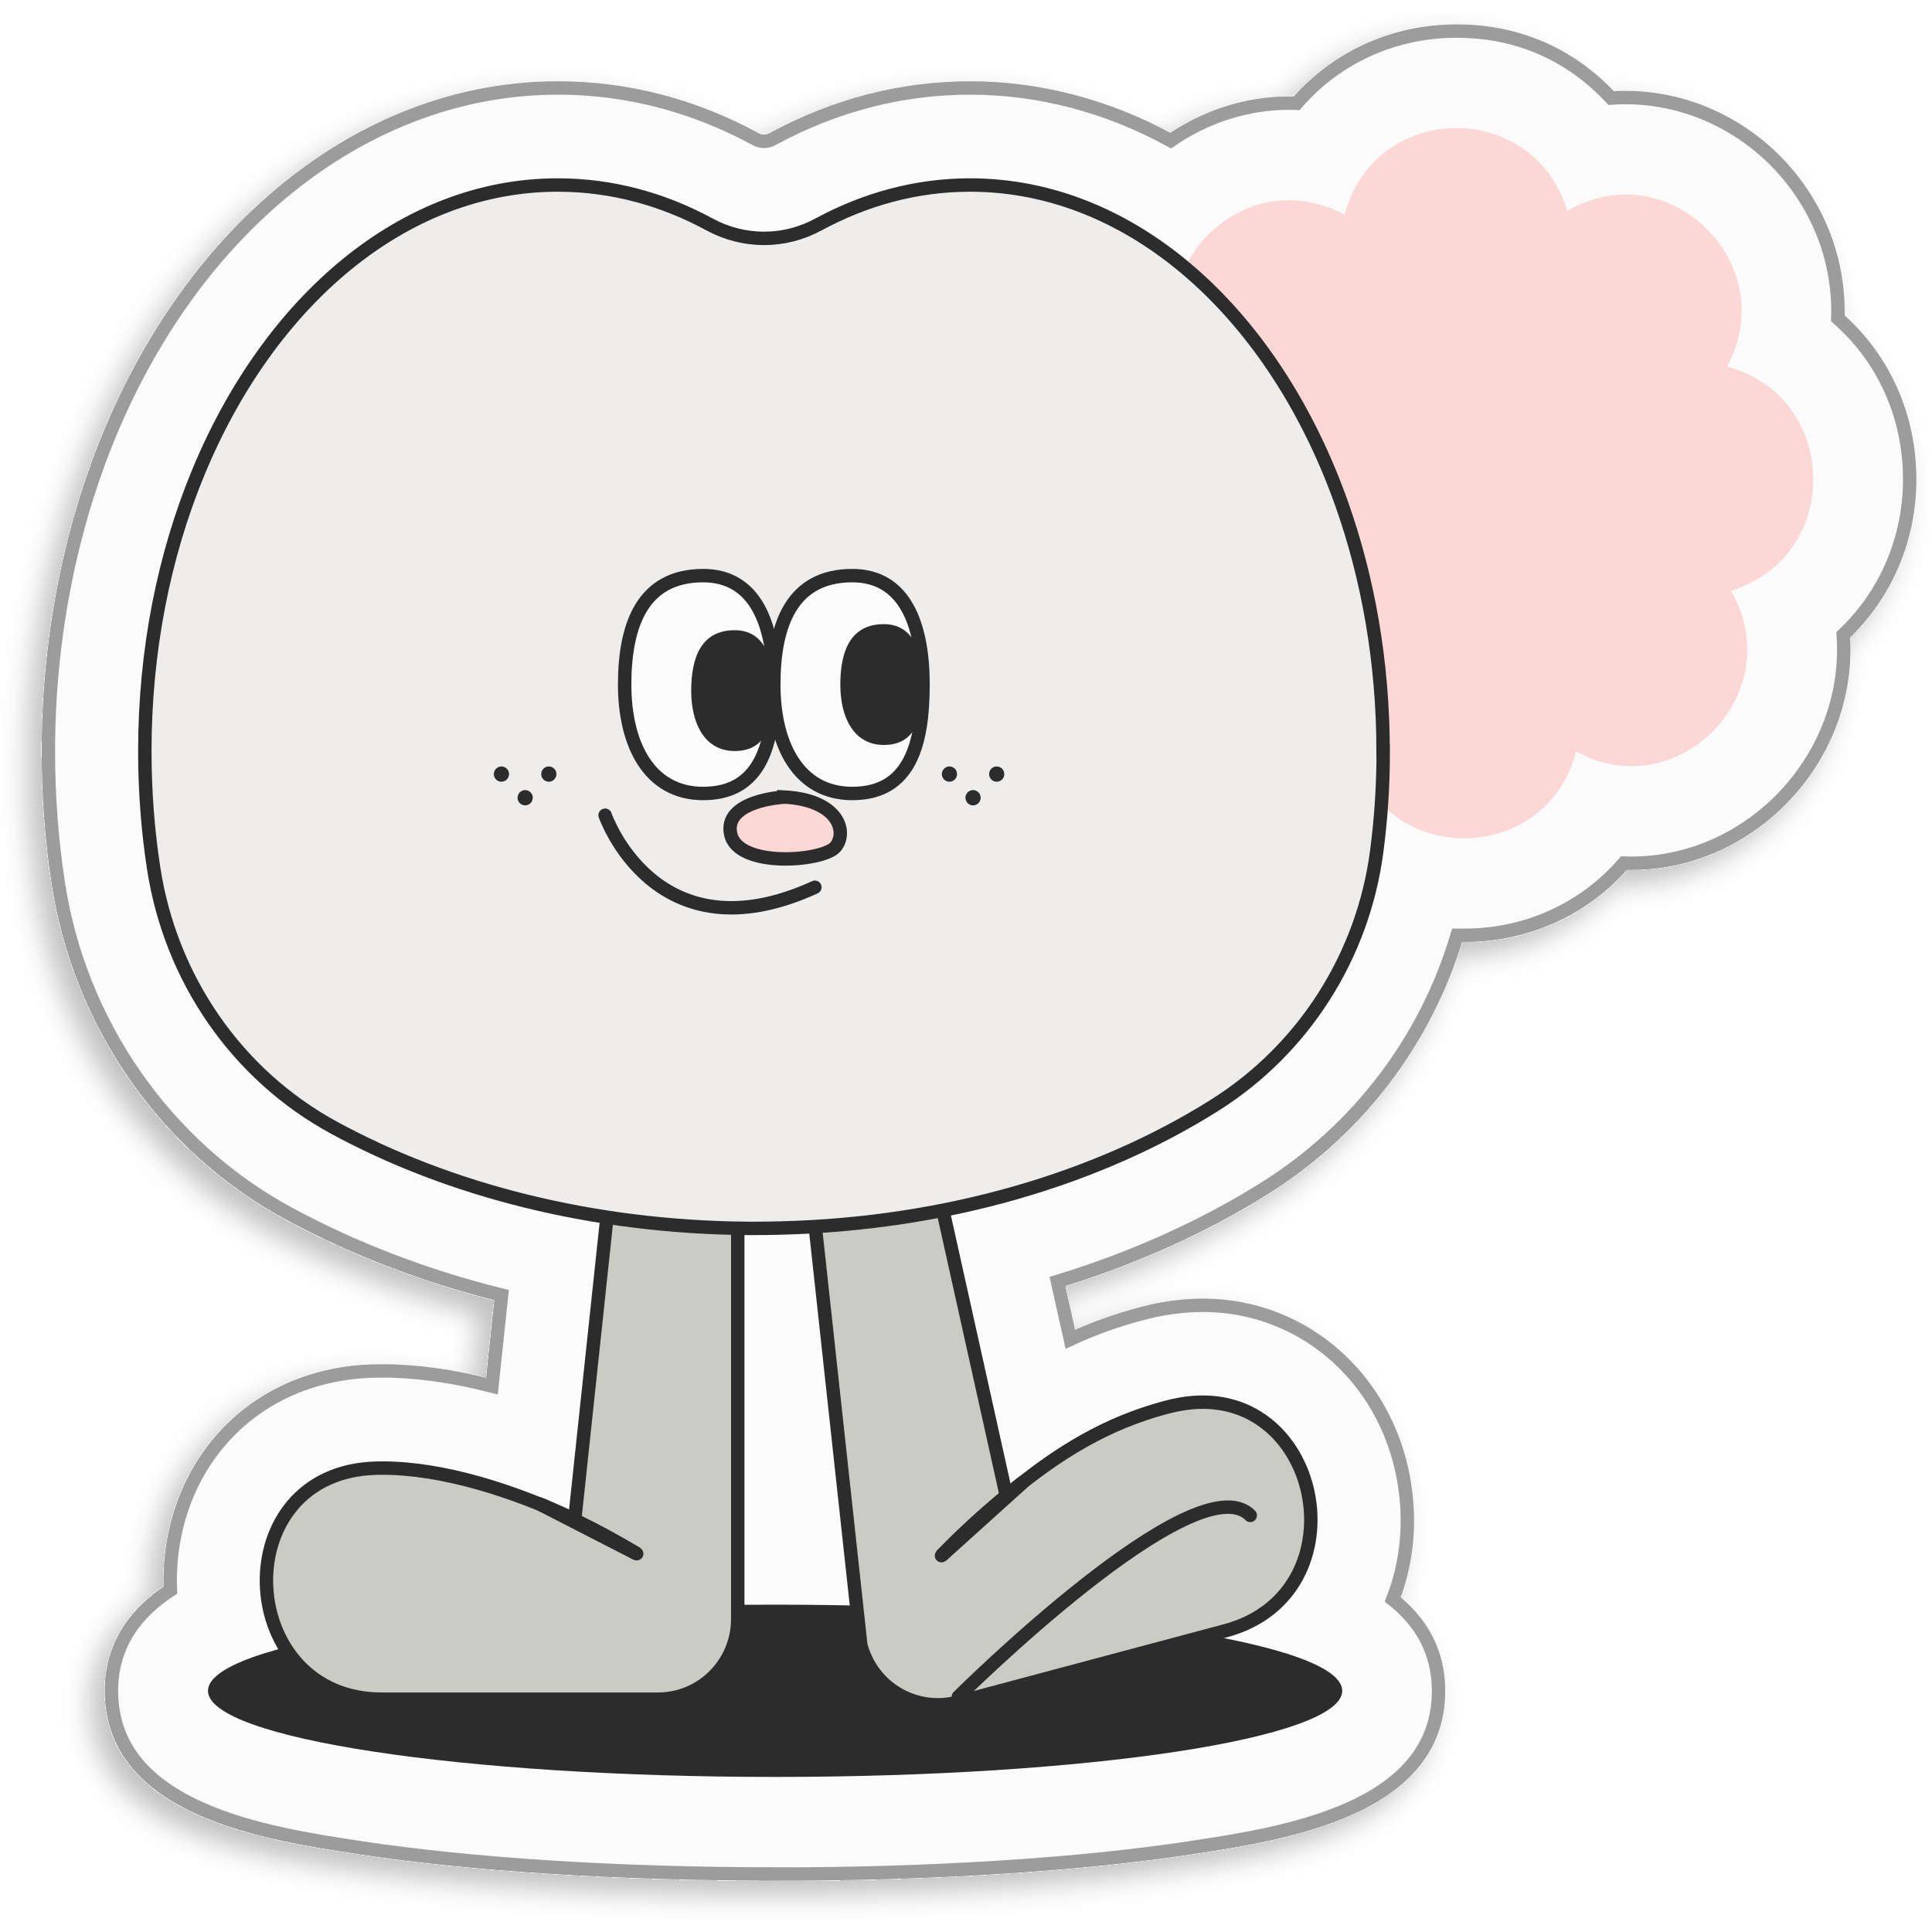
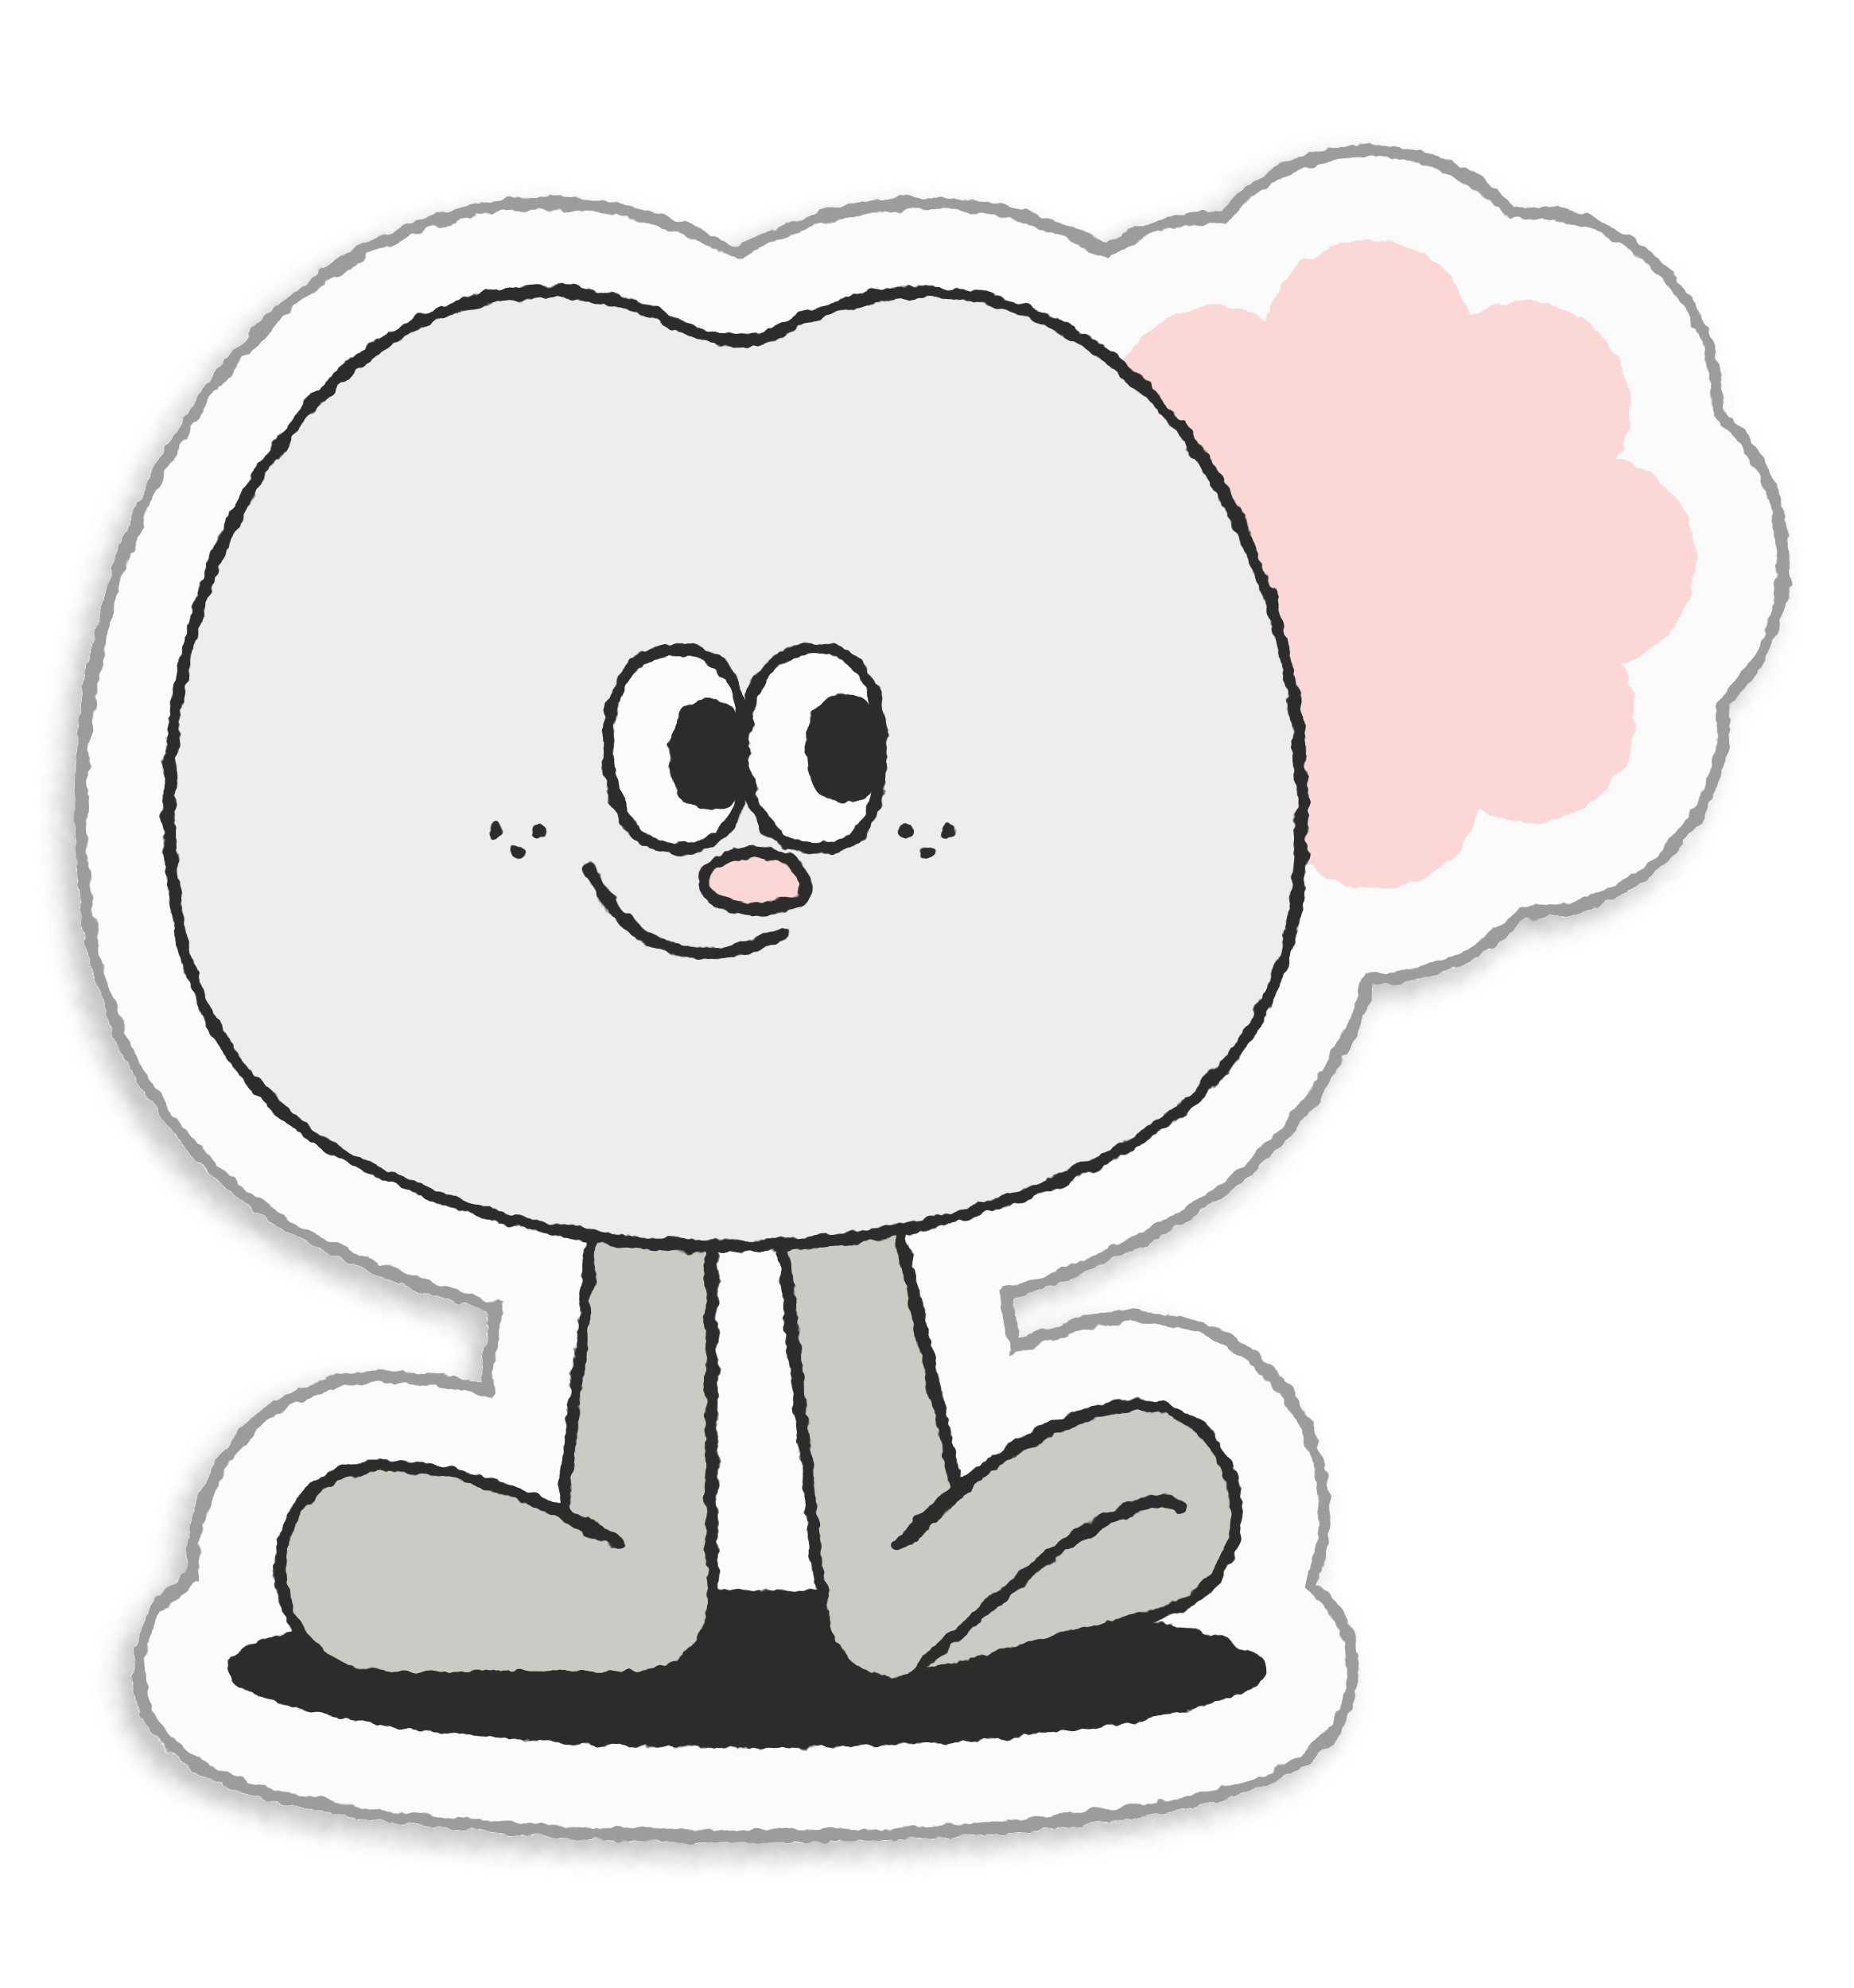
- <svg xmlns="http://www.w3.org/2000/svg" width="144" height="144" viewBox="0 0 144 144" fill="none">
-   <g filter="url(#filter0_d_40000159_4375)">
-     <path d="M57.772 139.675C46.136 139.675 35.137 138.979 26.807 137.713C19.888 136.664 8.306 134.901 8.306 126.022C8.306 122.424 10.319 120.073 12.7 118.518C12.583 115.733 13.14 112.939 14.38 110.462C16.788 105.661 21.371 102.659 26.933 102.234C27.392 102.198 27.913 102.18 28.497 102.18C31.031 102.18 33.762 102.56 36.665 103.31L37.384 96.529C31.696 95.118 26.376 93.075 21.497 90.435C12.358 85.489 5.942 76.276 4.343 65.815C3.849 62.614 3.606 59.314 3.606 55.995C3.606 47.777 5.17 39.657 8.117 32.496C14.722 16.493 27.535 6.556 41.58 6.556C46.702 6.556 51.662 7.84 56.326 10.372C56.523 10.48 56.73 10.535 56.946 10.535C57.161 10.535 57.377 10.48 57.584 10.363C62.256 7.831 67.207 6.556 72.32 6.556C77.433 6.556 82.573 7.903 87.255 10.48C89.834 8.699 92.907 7.686 96.097 7.686C96.285 7.686 96.465 7.686 96.645 7.696C99.556 4.332 103.815 2.316 108.56 2.316C113.304 2.316 117.177 4.187 120.089 7.307C120.448 7.28 120.817 7.271 121.176 7.271C126.684 7.271 131.887 10.281 134.771 15.137C136.344 17.786 137.081 20.761 136.982 23.726C140.334 26.656 142.337 30.941 142.337 35.724C142.337 40.254 140.486 44.395 137.386 47.316C137.413 47.686 137.422 48.048 137.422 48.419C137.422 57.053 130.18 64.341 121.607 64.341C121.419 64.341 121.23 64.341 121.041 64.332C118.13 67.695 113.871 69.712 109.135 69.712C108.955 69.712 108.785 69.712 108.605 69.712C106.296 77.487 101.255 84.178 94.282 88.554C89.672 91.448 84.415 93.807 78.817 95.516L79.778 99.82C81.495 99.024 83.238 98.4 85.053 97.921C85.52 97.804 86.06 97.668 86.662 97.56C87.668 97.379 88.674 97.288 89.663 97.288C97.373 97.288 103.717 103.093 104.75 111.095C105.127 113.988 104.768 116.755 103.806 119.214C105.828 120.814 107.221 123.003 107.221 126.031C107.221 134.91 95.647 136.673 88.728 137.722C80.399 138.988 69.4 139.684 57.763 139.684L57.772 139.675Z" fill="#FBFBFB" stroke="#9C9C9C" stroke-miterlimit="10" />
-     <path d="M117.474 56.023C115.254 64.486 103.384 64.684 100.886 56.303C93.365 60.706 84.838 52.406 88.962 44.694C80.551 42.46 80.354 30.516 88.683 28.003C84.307 20.435 92.556 11.855 100.221 16.005C102.441 7.542 114.311 7.343 116.809 15.724C124.33 11.321 132.857 19.621 128.733 27.334C137.144 29.567 137.341 41.511 129.011 44.025C133.388 51.592 125.139 60.173 117.474 56.023Z" fill="#FBD7D5" />
-     <path d="M57.772 132.442C81.117 132.442 100.041 129.568 100.041 126.022C100.041 122.477 81.117 119.603 57.772 119.603C34.428 119.603 15.503 122.477 15.503 126.022C15.503 129.568 34.428 132.442 57.772 132.442Z" fill="#2C2C2C" />
-     <path d="M54.987 60.372V120.67C54.987 123.97 52.327 126.646 49.047 126.646H28.443C17.651 126.646 16.707 110.281 27.472 109.458C27.805 109.431 28.146 109.422 28.497 109.422C33.016 109.422 38.228 111.095 42.838 113.247L48.472 60.381H54.987V60.372Z" fill="#CBCBC5" stroke="#2C2C2C" stroke-miterlimit="10" />
-     <path d="M47.456 115.805C46.486 115.245 44.338 113.907 40.223 112.098L47.456 115.805Z" fill="#CBCBC5" />
-     <path d="M47.456 115.805C46.486 115.245 44.338 113.907 40.223 112.098" stroke="#2C2C2C" stroke-miterlimit="10" stroke-linecap="round" />
-     <path d="M57.772 63.925L64.161 122.623C65.005 125.814 68.249 127.713 71.421 126.863L91.334 121.547C101.766 118.762 98.504 102.704 87.892 104.675C87.559 104.738 87.227 104.811 86.895 104.901C82.528 106.067 78.915 108.21 75.006 111.483L64.062 62.243L57.763 63.925H57.772Z" fill="#CBCBC5" stroke="#2C2C2C" stroke-miterlimit="10" />
-     <path d="M70.173 115.95C70.963 115.154 72.707 113.31 76.22 110.498L70.173 115.95Z" fill="#CBCBC5" />
-     <path d="M70.173 115.95C70.963 115.154 72.707 113.31 76.22 110.498" stroke="#2C2C2C" stroke-miterlimit="10" stroke-linecap="round" />
-     <path d="M47.457 115.805L40.341 112.153C44.384 113.934 46.496 115.254 47.457 115.805Z" fill="#FBFBFB" stroke="#2C2C2C" stroke-miterlimit="10" />
-     <path d="M47.457 115.805L40.341 112.153C44.384 113.934 46.496 115.254 47.457 115.805Z" fill="#FBFBFB" stroke="#2C2C2C" stroke-miterlimit="10" stroke-linecap="round" />
-     <path d="M76.13 110.579L70.173 115.95C70.865 115.254 72.293 113.753 75.016 111.484C75.357 111.203 75.735 110.896 76.13 110.579Z" fill="#FBFBFB" stroke="#2C2C2C" stroke-miterlimit="10" />
-     <path d="M76.13 110.579L70.173 115.95C70.865 115.254 72.293 113.753 75.016 111.484C75.357 111.203 75.735 110.896 76.13 110.579Z" fill="#FBFBFB" stroke="#2C2C2C" stroke-miterlimit="10" stroke-linecap="round" />
-     <path d="M71.431 126.465C71.431 126.465 89.142 108.861 93.186 112.948" stroke="#2C2C2C" stroke-miterlimit="10" stroke-linecap="round" />
-     <path d="M103.097 55.986C103.097 58.518 102.935 60.995 102.62 63.401C101.605 71.249 97.166 78.22 90.49 82.406C81.872 87.822 70.595 91.222 58.177 91.529C57.548 91.547 56.919 91.556 56.281 91.556H55.733C44.123 91.466 33.43 88.69 24.912 84.061C17.633 80.109 12.709 72.921 11.451 64.703C11.02 61.891 10.795 58.97 10.795 55.986C10.795 48.455 12.233 41.384 14.758 35.263C20.041 22.442 30.069 13.79 41.571 13.79C45.57 13.79 49.389 14.829 52.902 16.737C55.445 18.111 58.455 18.111 60.989 16.737C64.494 14.838 68.313 13.79 72.302 13.79C84.496 13.79 95.037 23.509 100.015 37.596C101.982 43.157 103.088 49.395 103.088 55.986H103.097Z" fill="#EEEDEB" stroke="#2C2C2C" stroke-miterlimit="10" />
-     <path d="M57.682 51.023C57.682 55.507 56.685 59.142 52.408 59.142C48.4 59.142 46.558 55.507 46.558 51.023C46.558 46.538 47.915 42.903 52.408 42.903C56.316 42.903 57.682 46.538 57.682 51.023Z" fill="#FBFBFB" stroke="#2C2C2C" stroke-miterlimit="10" />
-     <path d="M57.682 51.475C57.682 53.961 57.134 55.977 54.762 55.977C52.543 55.977 51.518 53.961 51.518 51.475C51.518 48.988 52.273 46.972 54.762 46.972C56.928 46.972 57.682 48.988 57.682 51.475Z" fill="#2C2C2C" />
-     <path d="M68.797 51.023C68.797 55.507 67.8 59.142 63.523 59.142C59.515 59.142 57.673 55.507 57.673 51.023C57.673 46.538 59.03 42.903 63.523 42.903C67.432 42.903 68.797 46.538 68.797 51.023Z" fill="#FBFBFB" stroke="#2C2C2C" stroke-miterlimit="10" />
-     <path d="M58.428 59.413C58.428 59.413 53.89 59.648 54.465 62.189C55.04 64.73 61.375 64.205 62.274 63.12C63.172 62.035 62.543 59.621 58.428 59.404V59.413Z" fill="#FBD7D5" stroke="#2C2C2C" />
-     <path d="M45.102 60.761C45.102 60.761 48.831 71.574 60.737 66.131" stroke="#2C2C2C" stroke-miterlimit="10" stroke-linecap="round" />
-     <path d="M68.797 51.023C68.797 53.509 68.249 55.525 65.877 55.525C63.657 55.525 62.633 53.509 62.633 51.023C62.633 48.536 63.388 46.52 65.877 46.52C68.043 46.52 68.797 48.536 68.797 51.023Z" fill="#2C2C2C" />
-     <path d="M37.374 58.265C37.687 58.265 37.941 58.01 37.941 57.695C37.941 57.381 37.687 57.126 37.374 57.126C37.062 57.126 36.808 57.381 36.808 57.695C36.808 58.01 37.062 58.265 37.374 58.265Z" fill="#2C2C2C" />
-     <path d="M40.906 58.265C41.219 58.265 41.472 58.01 41.472 57.695C41.472 57.381 41.219 57.126 40.906 57.126C40.593 57.126 40.34 57.381 40.34 57.695C40.34 58.01 40.593 58.265 40.906 58.265Z" fill="#2C2C2C" />
-     <path d="M39.144 60.028C39.457 60.028 39.71 59.773 39.71 59.459C39.71 59.144 39.457 58.889 39.144 58.889C38.832 58.889 38.578 59.144 38.578 59.459C38.578 59.773 38.832 60.028 39.144 60.028Z" fill="#2C2C2C" />
-     <path d="M70.765 58.265C71.078 58.265 71.331 58.01 71.331 57.695C71.331 57.381 71.078 57.126 70.765 57.126C70.453 57.126 70.199 57.381 70.199 57.695C70.199 58.01 70.453 58.265 70.765 58.265Z" fill="#2C2C2C" />
-     <path d="M74.288 58.265C74.6 58.265 74.854 58.01 74.854 57.695C74.854 57.381 74.6 57.126 74.288 57.126C73.975 57.126 73.722 57.381 73.722 57.695C73.722 58.01 73.975 58.265 74.288 58.265Z" fill="#2C2C2C" />
-     <path d="M72.527 60.028C72.839 60.028 73.093 59.773 73.093 59.458C73.093 59.144 72.839 58.889 72.527 58.889C72.214 58.889 71.96 59.144 71.96 59.458C71.96 59.773 72.214 60.028 72.527 60.028Z" fill="#2C2C2C" />
+ <svg xmlns="http://www.w3.org/2000/svg" width="151" height="162" viewBox="0 0 151 162" fill="none">
+   <g filter="url(#filter0_g_40000159_4460)">
+     <g filter="url(#filter1_d_40000159_4460)">
+       <path d="M60.772 149.675C49.136 149.675 38.137 148.979 29.807 147.713C22.888 146.664 11.306 144.901 11.306 136.022C11.306 132.424 13.319 130.073 15.7 128.518C15.583 125.733 16.14 122.939 17.38 120.462C19.788 115.661 24.371 112.659 29.933 112.234C30.392 112.198 30.913 112.18 31.497 112.18C34.031 112.18 36.762 112.56 39.665 113.31L40.384 106.529C34.696 105.118 29.376 103.075 24.497 100.435C15.358 95.489 8.943 86.276 7.343 75.815C6.849 72.614 6.606 69.314 6.606 65.996C6.606 57.777 8.17 49.657 11.117 42.496C17.722 26.493 30.535 16.556 44.58 16.556C49.702 16.556 54.662 17.84 59.326 20.372C59.523 20.48 59.73 20.535 59.946 20.535C60.161 20.535 60.377 20.48 60.584 20.363C65.256 17.831 70.207 16.556 75.32 16.556C80.433 16.556 85.573 17.904 90.255 20.48C92.834 18.699 95.907 17.686 99.097 17.686C99.285 17.686 99.465 17.686 99.645 17.695C102.556 14.332 106.815 12.316 111.56 12.316C116.304 12.316 120.177 14.187 123.089 17.307C123.448 17.28 123.817 17.271 124.176 17.271C129.684 17.271 134.887 20.281 137.771 25.137C139.344 27.786 140.081 30.761 139.982 33.726C143.334 36.656 145.337 40.941 145.337 45.724C145.337 50.254 143.486 54.395 140.386 57.316C140.413 57.686 140.422 58.048 140.422 58.419C140.422 67.053 133.18 74.341 124.607 74.341C124.419 74.341 124.23 74.341 124.041 74.332C121.13 77.695 116.871 79.712 112.135 79.712C111.955 79.712 111.785 79.712 111.605 79.712C109.296 87.487 104.255 94.178 97.282 98.554C92.672 101.448 87.415 103.807 81.817 105.516L82.778 109.82C84.495 109.024 86.238 108.4 88.053 107.921C88.52 107.804 89.06 107.668 89.662 107.56C90.668 107.379 91.674 107.288 92.663 107.288C100.373 107.288 106.717 113.093 107.75 121.095C108.127 123.988 107.768 126.755 106.806 129.214C108.828 130.814 110.221 133.003 110.221 136.031C110.221 144.91 98.647 146.673 91.728 147.722C83.399 148.988 72.4 149.684 60.763 149.684L60.772 149.675Z" fill="#FBFBFB" stroke="#9C9C9C" stroke-miterlimit="10" />
+       <path d="M120.474 66.023C118.254 74.486 106.384 74.684 103.886 66.303C96.365 70.706 87.838 62.406 91.962 54.694C83.551 52.46 83.354 40.516 91.683 38.003C87.307 30.435 95.556 21.855 103.221 26.005C105.441 17.542 117.311 17.343 119.809 25.724C127.33 21.321 135.857 29.621 131.733 37.334C140.144 39.567 140.341 51.511 132.011 54.025C136.388 61.592 128.139 70.173 120.474 66.023Z" fill="#FBD7D5" />
+       <path d="M60.772 142.442C84.117 142.442 103.041 139.568 103.041 136.022C103.041 132.477 84.117 129.603 60.772 129.603C37.428 129.603 18.503 132.477 18.503 136.022C18.503 139.568 37.428 142.442 60.772 142.442Z" fill="#2C2C2C" />
+       <path d="M57.987 70.372V130.67C57.987 133.97 55.327 136.646 52.047 136.646H31.443C20.651 136.646 19.707 120.281 30.472 119.458C30.805 119.431 31.146 119.422 31.497 119.422C36.016 119.422 41.228 121.095 45.838 123.247L51.472 70.381H57.987V70.372Z" fill="#CBCBC5" stroke="#2C2C2C" stroke-miterlimit="10" />
+       <path d="M50.456 125.805C49.486 125.245 47.338 123.907 43.223 122.098L50.456 125.805Z" fill="#CBCBC5" />
+       <path d="M50.456 125.805C49.486 125.245 47.338 123.907 43.223 122.098" stroke="#2C2C2C" stroke-miterlimit="10" stroke-linecap="round" />
+       <path d="M60.772 73.925L67.161 132.623C68.005 135.814 71.249 137.713 74.421 136.863L94.334 131.547C104.766 128.762 101.504 112.704 90.892 114.675C90.559 114.738 90.227 114.811 89.895 114.901C85.528 116.067 81.915 118.21 78.006 121.483L67.062 72.243L60.763 73.925H60.772Z" fill="#CBCBC5" stroke="#2C2C2C" stroke-miterlimit="10" />
+       <path d="M73.173 125.95C73.963 125.154 75.707 123.31 79.22 120.498L73.173 125.95Z" fill="#CBCBC5" />
+       <path d="M73.173 125.95C73.963 125.154 75.707 123.31 79.22 120.498" stroke="#2C2C2C" stroke-miterlimit="10" stroke-linecap="round" />
+       <path d="M50.457 125.805L43.341 122.153C47.384 123.934 49.496 125.254 50.457 125.805Z" fill="#FBFBFB" stroke="#2C2C2C" stroke-miterlimit="10" />
+       <path d="M50.457 125.805L43.341 122.153C47.384 123.934 49.496 125.254 50.457 125.805Z" fill="#FBFBFB" stroke="#2C2C2C" stroke-miterlimit="10" stroke-linecap="round" />
+       <path d="M79.13 120.579L73.173 125.95C73.865 125.254 75.293 123.753 78.016 121.484C78.357 121.203 78.735 120.896 79.13 120.579Z" fill="#FBFBFB" stroke="#2C2C2C" stroke-miterlimit="10" />
+       <path d="M79.13 120.579L73.173 125.95C73.865 125.254 75.293 123.753 78.016 121.484C78.357 121.203 78.735 120.896 79.13 120.579Z" fill="#FBFBFB" stroke="#2C2C2C" stroke-miterlimit="10" stroke-linecap="round" />
+       <path d="M74.431 136.465C74.431 136.465 92.142 118.861 96.186 122.948" stroke="#2C2C2C" stroke-miterlimit="10" stroke-linecap="round" />
+       <path d="M106.097 65.987C106.097 68.518 105.935 70.996 105.62 73.401C104.605 81.249 100.166 88.22 93.49 92.406C84.872 97.822 73.595 101.221 61.177 101.529C60.548 101.547 59.919 101.556 59.281 101.556H58.733C47.123 101.466 36.43 98.69 27.912 94.061C20.633 90.109 15.709 82.921 14.451 74.703C14.02 71.891 13.795 68.97 13.795 65.987C13.795 58.455 15.233 51.384 17.758 45.263C23.041 32.442 33.069 23.79 44.571 23.79C48.57 23.79 52.389 24.829 55.902 26.737C58.445 28.111 61.455 28.111 63.989 26.737C67.494 24.838 71.313 23.79 75.302 23.79C87.496 23.79 98.037 33.509 103.015 47.596C104.982 53.157 106.088 59.395 106.088 65.987H106.097Z" fill="#EEEDEB" stroke="#2C2C2C" stroke-miterlimit="10" />
+       <path d="M60.682 61.023C60.682 65.507 59.685 69.142 55.408 69.142C51.4 69.142 49.558 65.507 49.558 61.023C49.558 56.538 50.915 52.903 55.408 52.903C59.316 52.903 60.682 56.538 60.682 61.023Z" fill="#FBFBFB" stroke="#2C2C2C" stroke-miterlimit="10" />
+       <path d="M60.682 61.475C60.682 63.961 60.134 65.977 57.762 65.977C55.543 65.977 54.518 63.961 54.518 61.475C54.518 58.988 55.273 56.972 57.762 56.972C59.928 56.972 60.682 58.988 60.682 61.475Z" fill="#2C2C2C" />
+       <path d="M71.797 61.023C71.797 65.507 70.8 69.142 66.523 69.142C62.515 69.142 60.673 65.507 60.673 61.023C60.673 56.538 62.03 52.903 66.523 52.903C70.432 52.903 71.797 56.538 71.797 61.023Z" fill="#FBFBFB" stroke="#2C2C2C" stroke-miterlimit="10" />
+       <path d="M61.428 69.413C61.428 69.413 56.89 69.648 57.465 72.189C58.04 74.73 64.375 74.205 65.274 73.12C66.172 72.035 65.543 69.621 61.428 69.404V69.413Z" fill="#FBD7D5" stroke="#2C2C2C" />
+       <path d="M48.102 70.76C48.102 70.76 51.831 81.574 63.737 76.131" stroke="#2C2C2C" stroke-miterlimit="10" stroke-linecap="round" />
+       <path d="M71.797 61.023C71.797 63.509 71.249 65.525 68.877 65.525C66.657 65.525 65.633 63.509 65.633 61.023C65.633 58.536 66.388 56.52 68.877 56.52C71.043 56.52 71.797 58.536 71.797 61.023Z" fill="#2C2C2C" />
+       <path d="M40.374 68.265C40.687 68.265 40.941 68.01 40.941 67.695C40.941 67.381 40.687 67.126 40.374 67.126C40.062 67.126 39.808 67.381 39.808 67.695C39.808 68.01 40.062 68.265 40.374 68.265Z" fill="#2C2C2C" />
+       <path d="M43.906 68.265C44.219 68.265 44.472 68.01 44.472 67.695C44.472 67.381 44.219 67.126 43.906 67.126C43.593 67.126 43.34 67.381 43.34 67.695C43.34 68.01 43.593 68.265 43.906 68.265Z" fill="#2C2C2C" />
+       <path d="M42.144 70.028C42.457 70.028 42.71 69.773 42.71 69.459C42.71 69.144 42.457 68.889 42.144 68.889C41.832 68.889 41.578 69.144 41.578 69.459C41.578 69.773 41.832 70.028 42.144 70.028Z" fill="#2C2C2C" />
+       <path d="M73.765 68.265C74.078 68.265 74.331 68.01 74.331 67.695C74.331 67.381 74.078 67.126 73.765 67.126C73.453 67.126 73.199 67.381 73.199 67.695C73.199 68.01 73.453 68.265 73.765 68.265Z" fill="#2C2C2C" />
+       <path d="M77.288 68.265C77.6 68.265 77.854 68.01 77.854 67.695C77.854 67.381 77.6 67.126 77.288 67.126C76.975 67.126 76.722 67.381 76.722 67.695C76.722 68.01 76.975 68.265 77.288 68.265Z" fill="#2C2C2C" />
+       <path d="M75.527 70.028C75.839 70.028 76.093 69.773 76.093 69.458C76.093 69.144 75.839 68.889 75.527 68.889C75.214 68.889 74.96 69.144 74.96 69.458C74.96 69.773 75.214 70.028 75.527 70.028Z" fill="#2C2C2C" />
+     </g>
  </g>
  <defs>
-     <filter id="filter0_d_40000159_4375" x="0.106" y="0.816" width="143.731" height="142.368" filterUnits="userSpaceOnUse" color-interpolation-filters="sRGB">
+     <filter id="filter0_g_40000159_4460" x="-0.4" y="-0.4" width="151.8" height="162.8" filterUnits="userSpaceOnUse" color-interpolation-filters="sRGB">
+       <feFlood flood-opacity="0" result="BackgroundImageFix" />
+       <feBlend mode="normal" in="SourceGraphic" in2="BackgroundImageFix" result="shape" />
+       <feTurbulence type="fractalNoise" baseFrequency="0.667 0.667" numOctaves="3" seed="7043" />
+       <feDisplacementMap in="shape" scale="0.8" xChannelSelector="R" yChannelSelector="G" result="displacedImage" width="100%" height="100%" />
+       <feMerge result="effect1_texture_40000159_4460">
+         <feMergeNode in="displacedImage" />
+       </feMerge>
+     </filter>
+     <filter id="filter1_d_40000159_4460" x="3.106" y="10.816" width="143.731" height="142.368" filterUnits="userSpaceOnUse" color-interpolation-filters="sRGB">
      <feFlood flood-opacity="0" result="BackgroundImageFix" />
      <feColorMatrix in="SourceAlpha" type="matrix" values="0 0 0 0 0 0 0 0 0 0 0 0 0 0 0 0 0 0 127 0" result="hardAlpha" />
      <feOffset dx="-1" dy="1" />
      <feGaussianBlur stdDeviation="1" />
      <feComposite in2="hardAlpha" operator="out" />
      <feColorMatrix type="matrix" values="0 0 0 0 0 0 0 0 0 0 0 0 0 0 0 0 0 0 0.25 0" />
-       <feBlend mode="normal" in2="BackgroundImageFix" result="effect1_dropShadow_40000159_4375" />
-       <feBlend mode="normal" in="SourceGraphic" in2="effect1_dropShadow_40000159_4375" result="shape" />
+       <feBlend mode="normal" in2="BackgroundImageFix" result="effect1_dropShadow_40000159_4460" />
+       <feBlend mode="normal" in="SourceGraphic" in2="effect1_dropShadow_40000159_4460" result="shape" />
    </filter>
  </defs>
</svg>
